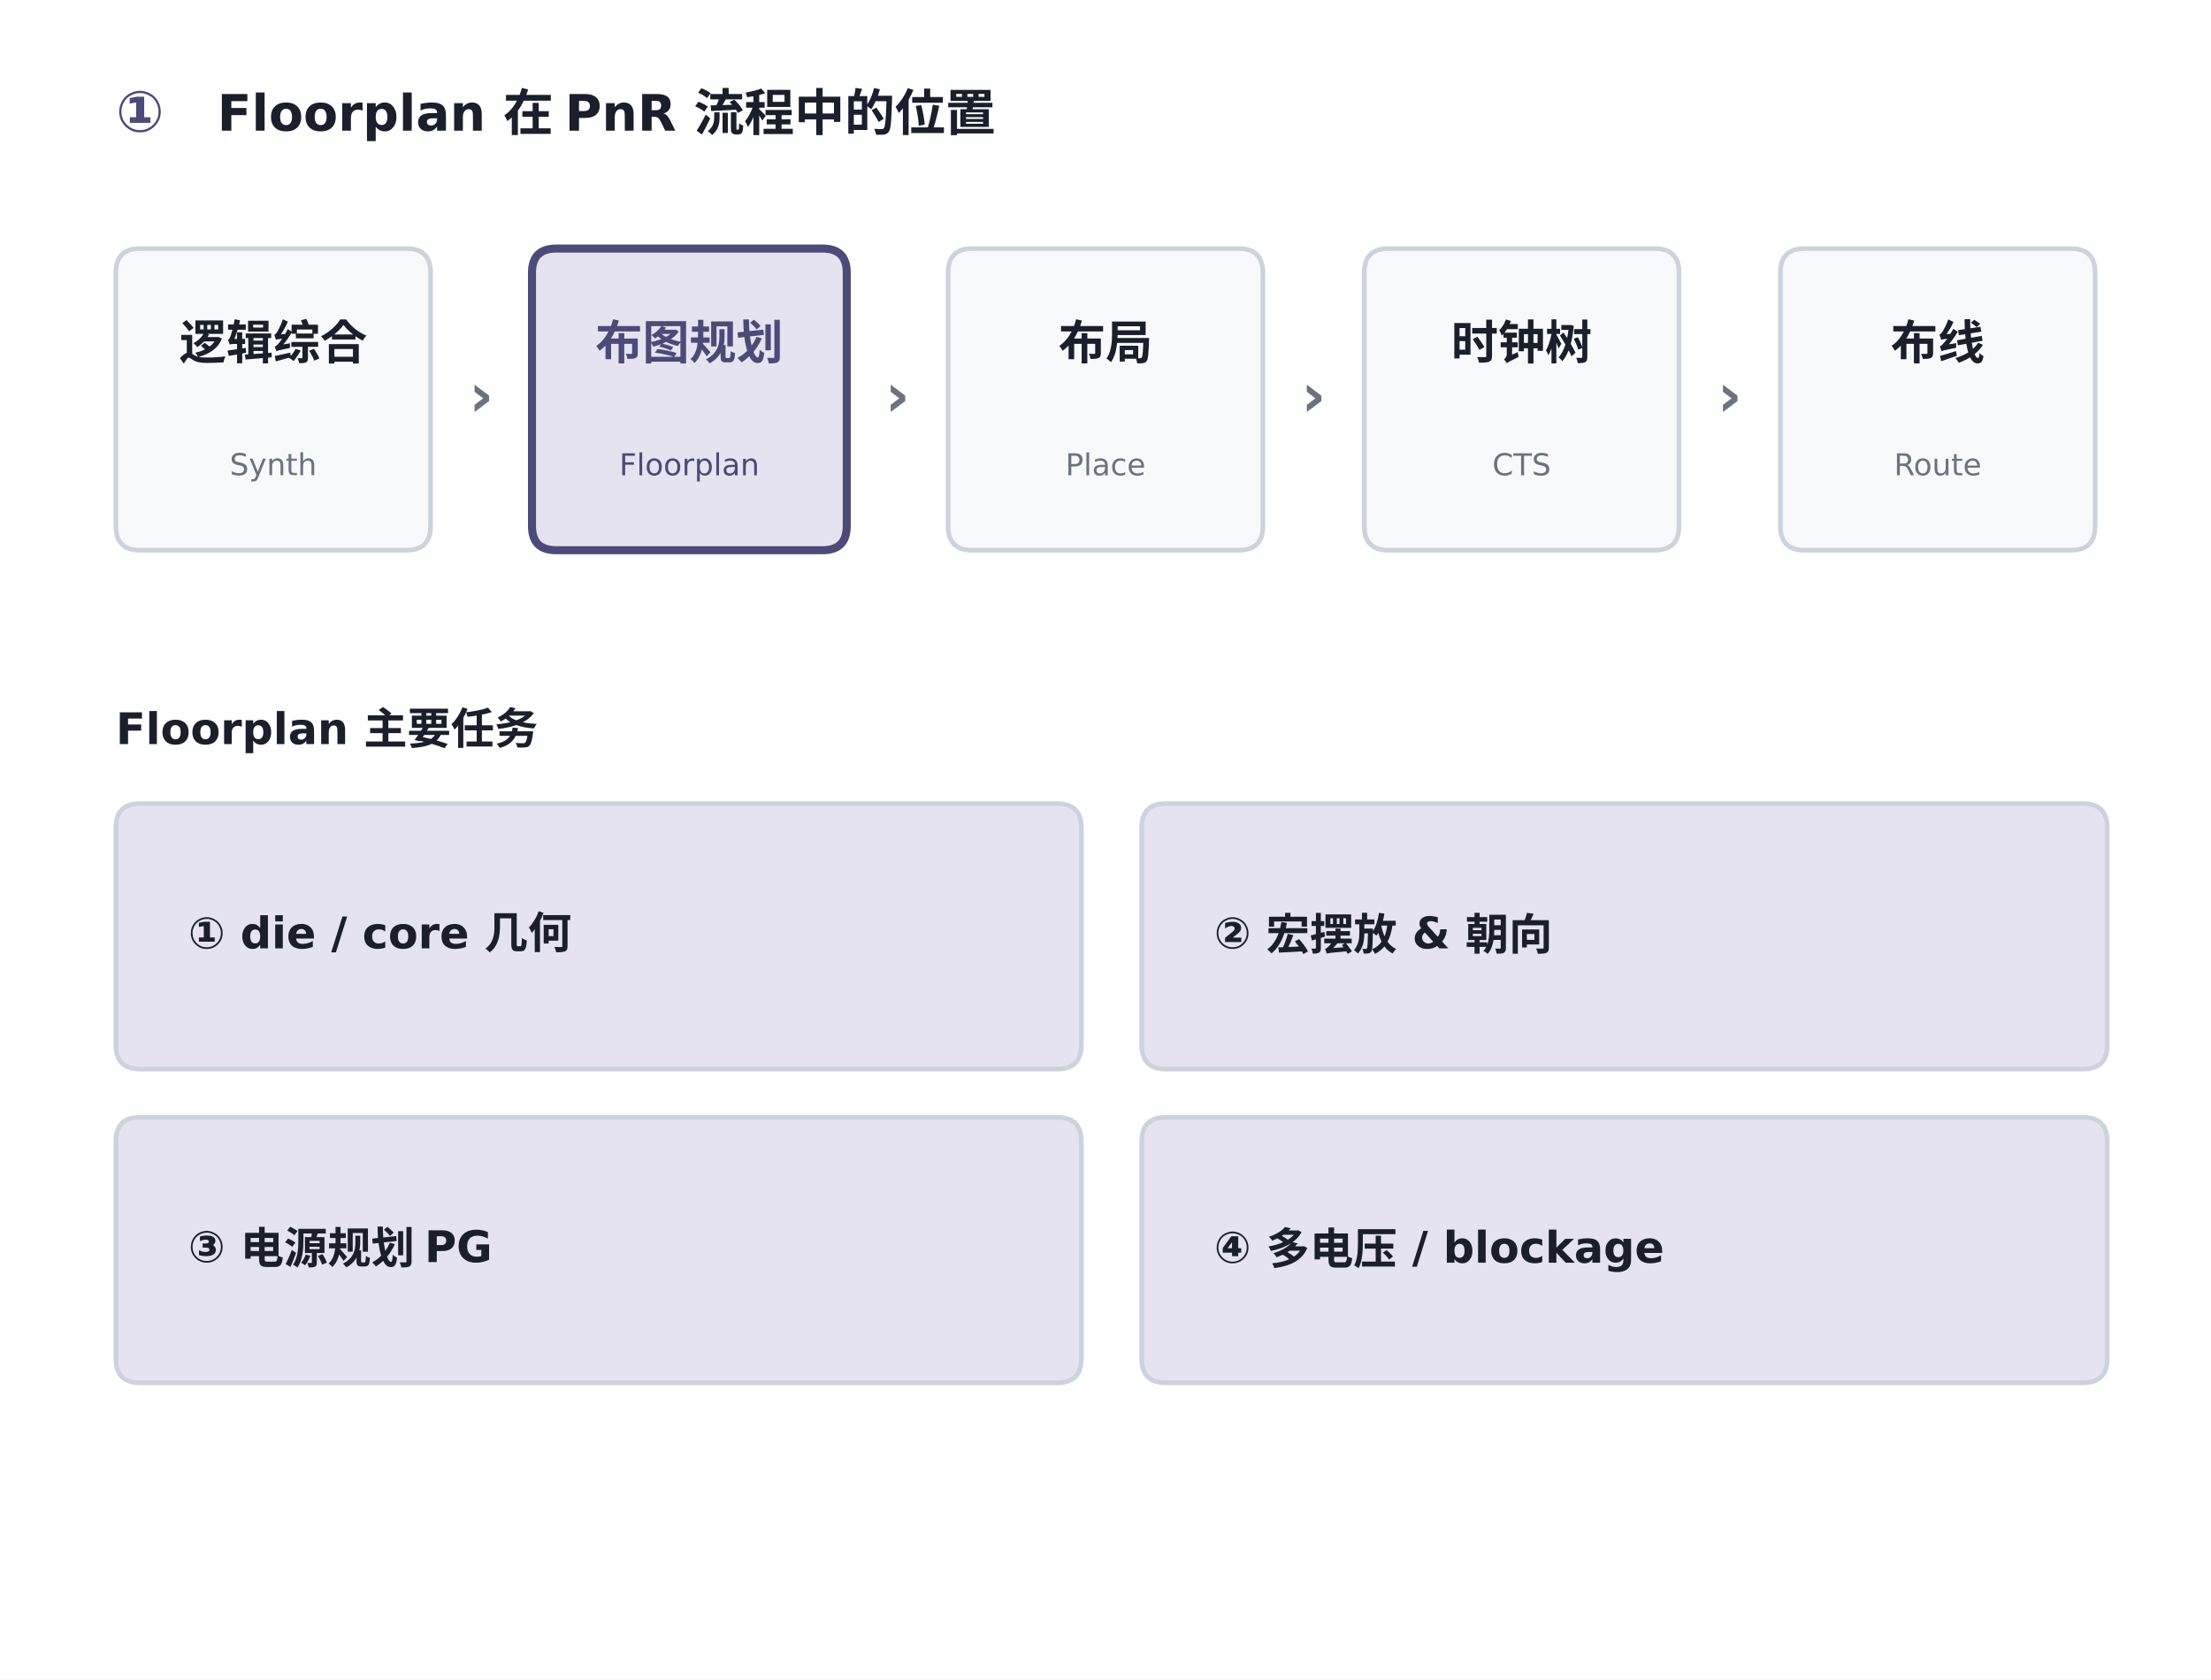
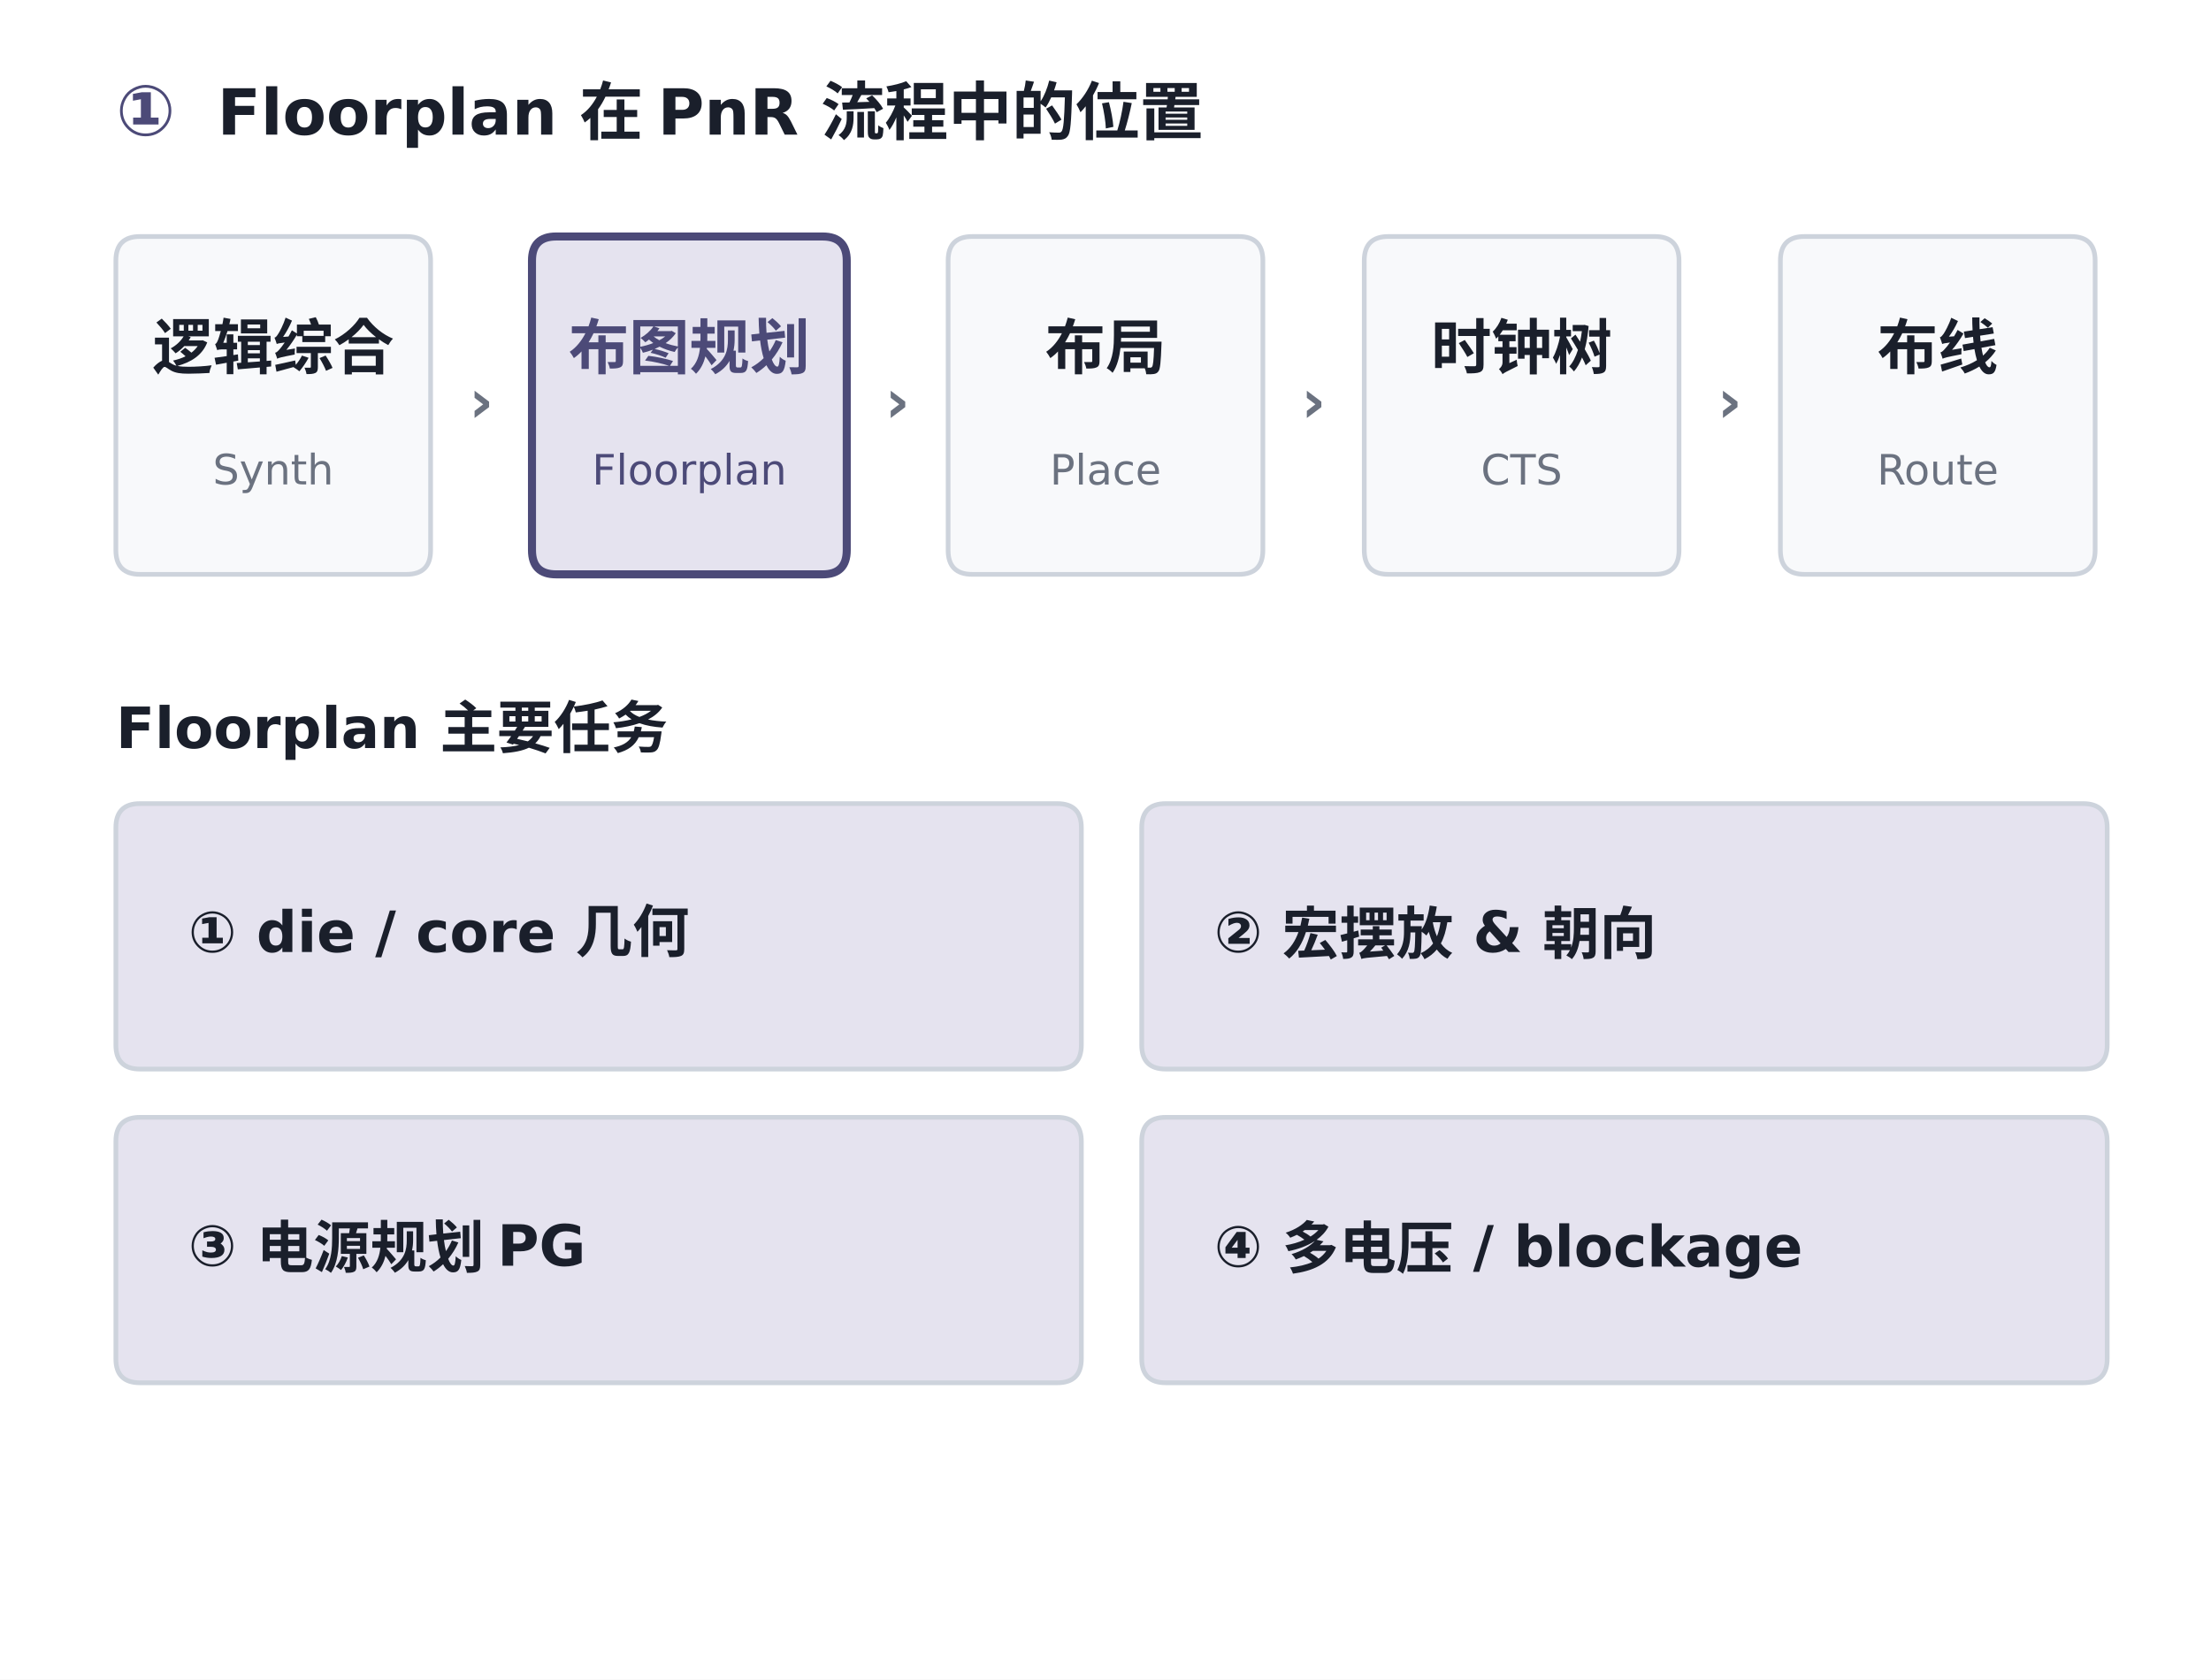
<svg xmlns="http://www.w3.org/2000/svg" width="659.52pt" height="501.12pt" viewBox="0 0 659.52 501.12" version="1.1">
  <defs>
    <style type="text/css">*{stroke-linejoin: round; stroke-linecap: butt}</style>
  </defs>
  <g id="figure_1">
    <g id="patch_1">
      <path d="M 0 501.12  L 659.52 501.12  L 659.52 0  L 0 0  z " style="fill: #ffffff" />
    </g>
    <g id="axes_1">
      <g id="patch_2">
-         <path d="M 5.76 495.36  L 653.76 495.36  L 653.76 5.76  L 5.76 5.76  z " clip-path="url(#p3c3ade0ef4)" style="fill: #ffffff" />
+         <path d="M 5.76 495.36  L 653.76 495.36  L 653.76 5.76  L 5.76 5.76  z " clip-path="url(#p2f2dd11384)" style="fill: #ffffff" />
      </g>
      <g id="patch_3">
-         <path d="M 41.76 164.16  L 121.248 164.16  Q 128.448 164.16 128.448 156.96  L 128.448 81.36  Q 128.448 74.16 121.248 74.16  L 41.76 74.16  Q 34.56 74.16 34.56 81.36  L 34.56 156.96  Q 34.56 164.16 41.76 164.16  z " clip-path="url(#p3c3ade0ef4)" style="fill: #f8f9fb; stroke: #cdd3dc; stroke-width: 1.4; stroke-linejoin: miter" />
+         <path d="M 41.76 171.36  L 121.248 171.36  Q 128.448 171.36 128.448 164.16  L 128.448 77.76  Q 128.448 70.56 121.248 70.56  L 41.76 70.56  Q 34.56 70.56 34.56 77.76  L 34.56 164.16  Q 34.56 171.36 41.76 171.36  z " clip-path="url(#p2f2dd11384)" style="fill: #f8f9fb; stroke: #cdd3dc; stroke-width: 1.4; stroke-linejoin: miter" />
      </g>
      <g id="patch_4">
-         <path d="M 165.888 164.16  L 245.376 164.16  Q 252.576 164.16 252.576 156.96  L 252.576 81.36  Q 252.576 74.16 245.376 74.16  L 165.888 74.16  Q 158.688 74.16 158.688 81.36  L 158.688 156.96  Q 158.688 164.16 165.888 164.16  z " clip-path="url(#p3c3ade0ef4)" style="fill: #e5e3ef; stroke: #4c4a78; stroke-width: 2.4; stroke-linejoin: miter" />
+         <path d="M 165.888 171.36  L 245.376 171.36  Q 252.576 171.36 252.576 164.16  L 252.576 77.76  Q 252.576 70.56 245.376 70.56  L 165.888 70.56  Q 158.688 70.56 158.688 77.76  L 158.688 164.16  Q 158.688 171.36 165.888 171.36  z " clip-path="url(#p2f2dd11384)" style="fill: #e5e3ef; stroke: #4c4a78; stroke-width: 2.4; stroke-linejoin: miter" />
      </g>
      <g id="patch_5">
-         <path d="M 290.016 164.16  L 369.504 164.16  Q 376.704 164.16 376.704 156.96  L 376.704 81.36  Q 376.704 74.16 369.504 74.16  L 290.016 74.16  Q 282.816 74.16 282.816 81.36  L 282.816 156.96  Q 282.816 164.16 290.016 164.16  z " clip-path="url(#p3c3ade0ef4)" style="fill: #f8f9fb; stroke: #cdd3dc; stroke-width: 1.4; stroke-linejoin: miter" />
+         <path d="M 290.016 171.36  L 369.504 171.36  Q 376.704 171.36 376.704 164.16  L 376.704 77.76  Q 376.704 70.56 369.504 70.56  L 290.016 70.56  Q 282.816 70.56 282.816 77.76  L 282.816 164.16  Q 282.816 171.36 290.016 171.36  z " clip-path="url(#p2f2dd11384)" style="fill: #f8f9fb; stroke: #cdd3dc; stroke-width: 1.4; stroke-linejoin: miter" />
      </g>
      <g id="patch_6">
-         <path d="M 414.144 164.16  L 493.632 164.16  Q 500.832 164.16 500.832 156.96  L 500.832 81.36  Q 500.832 74.16 493.632 74.16  L 414.144 74.16  Q 406.944 74.16 406.944 81.36  L 406.944 156.96  Q 406.944 164.16 414.144 164.16  z " clip-path="url(#p3c3ade0ef4)" style="fill: #f8f9fb; stroke: #cdd3dc; stroke-width: 1.4; stroke-linejoin: miter" />
+         <path d="M 414.144 171.36  L 493.632 171.36  Q 500.832 171.36 500.832 164.16  L 500.832 77.76  Q 500.832 70.56 493.632 70.56  L 414.144 70.56  Q 406.944 70.56 406.944 77.76  L 406.944 164.16  Q 406.944 171.36 414.144 171.36  z " clip-path="url(#p2f2dd11384)" style="fill: #f8f9fb; stroke: #cdd3dc; stroke-width: 1.4; stroke-linejoin: miter" />
      </g>
      <g id="patch_7">
-         <path d="M 538.272 164.16  L 617.76 164.16  Q 624.96 164.16 624.96 156.96  L 624.96 81.36  Q 624.96 74.16 617.76 74.16  L 538.272 74.16  Q 531.072 74.16 531.072 81.36  L 531.072 156.96  Q 531.072 164.16 538.272 164.16  z " clip-path="url(#p3c3ade0ef4)" style="fill: #f8f9fb; stroke: #cdd3dc; stroke-width: 1.4; stroke-linejoin: miter" />
+         <path d="M 538.272 171.36  L 617.76 171.36  Q 624.96 171.36 624.96 164.16  L 624.96 77.76  Q 624.96 70.56 617.76 70.56  L 538.272 70.56  Q 531.072 70.56 531.072 77.76  L 531.072 164.16  Q 531.072 171.36 538.272 171.36  z " clip-path="url(#p2f2dd11384)" style="fill: #f8f9fb; stroke: #cdd3dc; stroke-width: 1.4; stroke-linejoin: miter" />
      </g>
      <g id="patch_8">
-         <path d="M 41.76 318.96  L 315.36 318.96  Q 322.56 318.96 322.56 311.76  L 322.56 246.96  Q 322.56 239.76 315.36 239.76  L 41.76 239.76  Q 34.56 239.76 34.56 246.96  L 34.56 311.76  Q 34.56 318.96 41.76 318.96  z " clip-path="url(#p3c3ade0ef4)" style="fill: #e5e3ef; stroke: #cdd3dc; stroke-width: 1.4; stroke-linejoin: miter" />
+         <path d="M 41.76 318.96  L 315.36 318.96  Q 322.56 318.96 322.56 311.76  L 322.56 246.96  Q 322.56 239.76 315.36 239.76  L 41.76 239.76  Q 34.56 239.76 34.56 246.96  L 34.56 311.76  Q 34.56 318.96 41.76 318.96  z " clip-path="url(#p2f2dd11384)" style="fill: #e5e3ef; stroke: #cdd3dc; stroke-width: 1.4; stroke-linejoin: miter" />
      </g>
      <g id="patch_9">
-         <path d="M 347.76 318.96  L 621.36 318.96  Q 628.56 318.96 628.56 311.76  L 628.56 246.96  Q 628.56 239.76 621.36 239.76  L 347.76 239.76  Q 340.56 239.76 340.56 246.96  L 340.56 311.76  Q 340.56 318.96 347.76 318.96  z " clip-path="url(#p3c3ade0ef4)" style="fill: #e5e3ef; stroke: #cdd3dc; stroke-width: 1.4; stroke-linejoin: miter" />
+         <path d="M 347.76 318.96  L 621.36 318.96  Q 628.56 318.96 628.56 311.76  L 628.56 246.96  Q 628.56 239.76 621.36 239.76  L 347.76 239.76  Q 340.56 239.76 340.56 246.96  L 340.56 311.76  Q 340.56 318.96 347.76 318.96  z " clip-path="url(#p2f2dd11384)" style="fill: #e5e3ef; stroke: #cdd3dc; stroke-width: 1.4; stroke-linejoin: miter" />
      </g>
      <g id="patch_10">
-         <path d="M 41.76 412.56  L 315.36 412.56  Q 322.56 412.56 322.56 405.36  L 322.56 340.56  Q 322.56 333.36 315.36 333.36  L 41.76 333.36  Q 34.56 333.36 34.56 340.56  L 34.56 405.36  Q 34.56 412.56 41.76 412.56  z " clip-path="url(#p3c3ade0ef4)" style="fill: #e5e3ef; stroke: #cdd3dc; stroke-width: 1.4; stroke-linejoin: miter" />
+         <path d="M 41.76 412.56  L 315.36 412.56  Q 322.56 412.56 322.56 405.36  L 322.56 340.56  Q 322.56 333.36 315.36 333.36  L 41.76 333.36  Q 34.56 333.36 34.56 340.56  L 34.56 405.36  Q 34.56 412.56 41.76 412.56  z " clip-path="url(#p2f2dd11384)" style="fill: #e5e3ef; stroke: #cdd3dc; stroke-width: 1.4; stroke-linejoin: miter" />
      </g>
      <g id="patch_11">
-         <path d="M 347.76 412.56  L 621.36 412.56  Q 628.56 412.56 628.56 405.36  L 628.56 340.56  Q 628.56 333.36 621.36 333.36  L 347.76 333.36  Q 340.56 333.36 340.56 340.56  L 340.56 405.36  Q 340.56 412.56 347.76 412.56  z " clip-path="url(#p3c3ade0ef4)" style="fill: #e5e3ef; stroke: #cdd3dc; stroke-width: 1.4; stroke-linejoin: miter" />
+         <path d="M 347.76 412.56  L 621.36 412.56  Q 628.56 412.56 628.56 405.36  L 628.56 340.56  Q 628.56 333.36 621.36 333.36  L 347.76 333.36  Q 340.56 333.36 340.56 340.56  L 340.56 405.36  Q 340.56 412.56 347.76 412.56  z " clip-path="url(#p2f2dd11384)" style="fill: #e5e3ef; stroke: #cdd3dc; stroke-width: 1.4; stroke-linejoin: miter" />
      </g>
      <g id="text_1">
-         <text style="font-weight: 700; font-size: 14px; font-family: 'Microsoft YaHei', 'Microsoft YaHei UI', 'SimHei', 'Segoe UI', 'DejaVu Sans', sans-serif; text-anchor: middle; fill: #1a1f2b" x="81.504" y="107.175" transform="rotate(-0 81.504 107.1755)">逻辑综合</text>
+         <text style="font-weight: 700; font-size: 18px; font-family: 'Microsoft YaHei', 'Microsoft YaHei UI', 'SimHei', 'Segoe UI', 'DejaVu Sans', sans-serif; text-anchor: middle; fill: #1a1f2b" x="81.504" y="110.077" transform="rotate(-0 81.504 110.077)">逻辑综合</text>
      </g>
      <g id="text_2">
-         <text style="font-size: 9px; font-family: 'Microsoft YaHei', 'Microsoft YaHei UI', 'SimHei', 'Segoe UI', 'DejaVu Sans', sans-serif; text-anchor: middle; fill: #6b7280" x="81.504" y="141.773" transform="rotate(-0 81.504 141.7725)">Synth</text>
+         <text style="font-size: 12.5px; font-family: 'Microsoft YaHei', 'Microsoft YaHei UI', 'SimHei', 'Segoe UI', 'DejaVu Sans', sans-serif; text-anchor: middle; fill: #6b7280" x="81.504" y="144.526" transform="rotate(-0 81.504 144.5263)">Synth</text>
      </g>
      <g id="text_3">
-         <text style="font-weight: 700; font-size: 14px; font-family: 'Microsoft YaHei', 'Microsoft YaHei UI', 'SimHei', 'Segoe UI', 'DejaVu Sans', sans-serif; text-anchor: middle; fill: #4c4a78" x="205.632" y="107.175" transform="rotate(-0 205.632 107.1755)">布图规划</text>
+         <text style="font-weight: 700; font-size: 18px; font-family: 'Microsoft YaHei', 'Microsoft YaHei UI', 'SimHei', 'Segoe UI', 'DejaVu Sans', sans-serif; text-anchor: middle; fill: #4c4a78" x="205.632" y="110.077" transform="rotate(-0 205.632 110.077)">布图规划</text>
      </g>
      <g id="text_4">
-         <text style="font-size: 9px; font-family: 'Microsoft YaHei', 'Microsoft YaHei UI', 'SimHei', 'Segoe UI', 'DejaVu Sans', sans-serif; text-anchor: middle; fill: #4c4a78" x="205.632" y="141.799" transform="rotate(-0 205.632 141.7985)">Floorplan</text>
+         <text style="font-size: 12.5px; font-family: 'Microsoft YaHei', 'Microsoft YaHei UI', 'SimHei', 'Segoe UI', 'DejaVu Sans', sans-serif; text-anchor: middle; fill: #4c4a78" x="205.632" y="144.562" transform="rotate(-0 205.632 144.5624)">Floorplan</text>
      </g>
      <g id="text_5">
-         <text style="font-weight: 700; font-size: 14px; font-family: 'Microsoft YaHei', 'Microsoft YaHei UI', 'SimHei', 'Segoe UI', 'DejaVu Sans', sans-serif; text-anchor: middle; fill: #1a1f2b" x="329.76" y="107.175" transform="rotate(-0 329.76 107.1755)">布局</text>
+         <text style="font-weight: 700; font-size: 18px; font-family: 'Microsoft YaHei', 'Microsoft YaHei UI', 'SimHei', 'Segoe UI', 'DejaVu Sans', sans-serif; text-anchor: middle; fill: #1a1f2b" x="329.76" y="110.077" transform="rotate(-0 329.76 110.077)">布局</text>
      </g>
      <g id="text_6">
-         <text style="font-size: 9px; font-family: 'Microsoft YaHei', 'Microsoft YaHei UI', 'SimHei', 'Segoe UI', 'DejaVu Sans', sans-serif; text-anchor: middle; fill: #6b7280" x="329.76" y="141.799" transform="rotate(-0 329.76 141.7985)">Place</text>
+         <text style="font-size: 12.5px; font-family: 'Microsoft YaHei', 'Microsoft YaHei UI', 'SimHei', 'Segoe UI', 'DejaVu Sans', sans-serif; text-anchor: middle; fill: #6b7280" x="329.76" y="144.562" transform="rotate(-0 329.76 144.5624)">Place</text>
      </g>
      <g id="text_7">
-         <text style="font-weight: 700; font-size: 14px; font-family: 'Microsoft YaHei', 'Microsoft YaHei UI', 'SimHei', 'Segoe UI', 'DejaVu Sans', sans-serif; text-anchor: middle; fill: #1a1f2b" x="453.888" y="107.175" transform="rotate(-0 453.888 107.1755)">时钟树</text>
+         <text style="font-weight: 700; font-size: 18px; font-family: 'Microsoft YaHei', 'Microsoft YaHei UI', 'SimHei', 'Segoe UI', 'DejaVu Sans', sans-serif; text-anchor: middle; fill: #1a1f2b" x="453.888" y="110.077" transform="rotate(-0 453.888 110.077)">时钟树</text>
      </g>
      <g id="text_8">
-         <text style="font-size: 9px; font-family: 'Microsoft YaHei', 'Microsoft YaHei UI', 'SimHei', 'Segoe UI', 'DejaVu Sans', sans-serif; text-anchor: middle; fill: #6b7280" x="453.888" y="141.799" transform="rotate(-0 453.888 141.7985)">CTS</text>
+         <text style="font-size: 12.5px; font-family: 'Microsoft YaHei', 'Microsoft YaHei UI', 'SimHei', 'Segoe UI', 'DejaVu Sans', sans-serif; text-anchor: middle; fill: #6b7280" x="453.888" y="144.562" transform="rotate(-0 453.888 144.5624)">CTS</text>
      </g>
      <g id="text_9">
-         <text style="font-weight: 700; font-size: 14px; font-family: 'Microsoft YaHei', 'Microsoft YaHei UI', 'SimHei', 'Segoe UI', 'DejaVu Sans', sans-serif; text-anchor: middle; fill: #1a1f2b" x="578.016" y="107.175" transform="rotate(-0 578.016 107.1755)">布线</text>
+         <text style="font-weight: 700; font-size: 18px; font-family: 'Microsoft YaHei', 'Microsoft YaHei UI', 'SimHei', 'Segoe UI', 'DejaVu Sans', sans-serif; text-anchor: middle; fill: #1a1f2b" x="578.016" y="110.077" transform="rotate(-0 578.016 110.077)">布线</text>
      </g>
      <g id="text_10">
-         <text style="font-size: 9px; font-family: 'Microsoft YaHei', 'Microsoft YaHei UI', 'SimHei', 'Segoe UI', 'DejaVu Sans', sans-serif; text-anchor: middle; fill: #6b7280" x="578.016" y="141.799" transform="rotate(-0 578.016 141.7985)">Route</text>
+         <text style="font-size: 12.5px; font-family: 'Microsoft YaHei', 'Microsoft YaHei UI', 'SimHei', 'Segoe UI', 'DejaVu Sans', sans-serif; text-anchor: middle; fill: #6b7280" x="578.016" y="144.562" transform="rotate(-0 578.016 144.5624)">Route</text>
      </g>
      <g id="text_11">
-         <text style="font-weight: 700; font-size: 13px; font-family: 'Microsoft YaHei', 'Microsoft YaHei UI', 'SimHei', 'Segoe UI', 'DejaVu Sans', sans-serif; text-anchor: start; fill: #1a1f2b" x="34.56" y="222.006" transform="rotate(-0 34.56 222.0062)">Floorplan 主要任务</text>
+         <text style="font-weight: 700; font-size: 17px; font-family: 'Microsoft YaHei', 'Microsoft YaHei UI', 'SimHei', 'Segoe UI', 'DejaVu Sans', sans-serif; text-anchor: start; fill: #1a1f2b" x="34.56" y="223.19" transform="rotate(-0 34.56 223.1896)">Floorplan 主要任务</text>
      </g>
      <g id="text_12">
-         <text style="font-weight: 700; font-size: 13px; font-family: 'Microsoft YaHei', 'Microsoft YaHei UI', 'SimHei', 'Segoe UI', 'DejaVu Sans', sans-serif; text-anchor: start; fill: #1a1f2b" x="56.16" y="282.94" transform="rotate(-0 56.16 282.9401)">① die / core 几何</text>
+         <text style="font-weight: 700; font-size: 17px; font-family: 'Microsoft YaHei', 'Microsoft YaHei UI', 'SimHei', 'Segoe UI', 'DejaVu Sans', sans-serif; text-anchor: start; fill: #1a1f2b" x="56.16" y="284.042" transform="rotate(-0 56.16 284.0416)">① die / core 几何</text>
      </g>
      <g id="text_13">
-         <text style="font-weight: 700; font-size: 13px; font-family: 'Microsoft YaHei', 'Microsoft YaHei UI', 'SimHei', 'Segoe UI', 'DejaVu Sans', sans-serif; text-anchor: start; fill: #1a1f2b" x="362.16" y="282.94" transform="rotate(-0 362.16 282.9401)">② 宏摆放 &amp; 朝向</text>
+         <text style="font-weight: 700; font-size: 17px; font-family: 'Microsoft YaHei', 'Microsoft YaHei UI', 'SimHei', 'Segoe UI', 'DejaVu Sans', sans-serif; text-anchor: start; fill: #1a1f2b" x="362.16" y="284.042" transform="rotate(-0 362.16 284.0416)">② 宏摆放 &amp; 朝向</text>
      </g>
      <g id="text_14">
-         <text style="font-weight: 700; font-size: 13px; font-family: 'Microsoft YaHei', 'Microsoft YaHei UI', 'SimHei', 'Segoe UI', 'DejaVu Sans', sans-serif; text-anchor: start; fill: #1a1f2b" x="56.16" y="376.54" transform="rotate(-0 56.16 376.5401)">③ 电源规划 PG</text>
+         <text style="font-weight: 700; font-size: 17px; font-family: 'Microsoft YaHei', 'Microsoft YaHei UI', 'SimHei', 'Segoe UI', 'DejaVu Sans', sans-serif; text-anchor: start; fill: #1a1f2b" x="56.16" y="377.642" transform="rotate(-0 56.16 377.6416)">③ 电源规划 PG</text>
      </g>
      <g id="text_15">
-         <text style="font-weight: 700; font-size: 13px; font-family: 'Microsoft YaHei', 'Microsoft YaHei UI', 'SimHei', 'Segoe UI', 'DejaVu Sans', sans-serif; text-anchor: start; fill: #1a1f2b" x="362.16" y="376.73" transform="rotate(-0 362.16 376.73)">④ 多电压 / blockage</text>
+         <text style="font-weight: 700; font-size: 17px; font-family: 'Microsoft YaHei', 'Microsoft YaHei UI', 'SimHei', 'Segoe UI', 'DejaVu Sans', sans-serif; text-anchor: start; fill: #1a1f2b" x="362.16" y="377.89" transform="rotate(-0 362.16 377.89)">④ 多电压 / blockage</text>
      </g>
      <g id="text_16">
-         <text style="font-weight: 700; font-size: 18px; font-family: 'Microsoft YaHei', 'Microsoft YaHei UI', 'SimHei', 'Segoe UI', 'DejaVu Sans', sans-serif; text-anchor: middle; fill: #6b7280" x="143.568" y="124.117" transform="rotate(-0 143.568 124.117)">›</text>
+         <text style="font-weight: 700; font-size: 18px; font-family: 'Microsoft YaHei', 'Microsoft YaHei UI', 'SimHei', 'Segoe UI', 'DejaVu Sans', sans-serif; text-anchor: middle; fill: #6b7280" x="143.568" y="125.917" transform="rotate(-0 143.568 125.917)">›</text>
      </g>
      <g id="text_17">
-         <text style="font-weight: 700; font-size: 18px; font-family: 'Microsoft YaHei', 'Microsoft YaHei UI', 'SimHei', 'Segoe UI', 'DejaVu Sans', sans-serif; text-anchor: middle; fill: #6b7280" x="267.696" y="124.117" transform="rotate(-0 267.696 124.117)">›</text>
+         <text style="font-weight: 700; font-size: 18px; font-family: 'Microsoft YaHei', 'Microsoft YaHei UI', 'SimHei', 'Segoe UI', 'DejaVu Sans', sans-serif; text-anchor: middle; fill: #6b7280" x="267.696" y="125.917" transform="rotate(-0 267.696 125.917)">›</text>
      </g>
      <g id="text_18">
-         <text style="font-weight: 700; font-size: 18px; font-family: 'Microsoft YaHei', 'Microsoft YaHei UI', 'SimHei', 'Segoe UI', 'DejaVu Sans', sans-serif; text-anchor: middle; fill: #6b7280" x="391.824" y="124.117" transform="rotate(-0 391.824 124.117)">›</text>
+         <text style="font-weight: 700; font-size: 18px; font-family: 'Microsoft YaHei', 'Microsoft YaHei UI', 'SimHei', 'Segoe UI', 'DejaVu Sans', sans-serif; text-anchor: middle; fill: #6b7280" x="391.824" y="125.917" transform="rotate(-0 391.824 125.917)">›</text>
      </g>
      <g id="text_19">
-         <text style="font-weight: 700; font-size: 18px; font-family: 'Microsoft YaHei', 'Microsoft YaHei UI', 'SimHei', 'Segoe UI', 'DejaVu Sans', sans-serif; text-anchor: middle; fill: #6b7280" x="515.952" y="124.117" transform="rotate(-0 515.952 124.117)">›</text>
+         <text style="font-weight: 700; font-size: 18px; font-family: 'Microsoft YaHei', 'Microsoft YaHei UI', 'SimHei', 'Segoe UI', 'DejaVu Sans', sans-serif; text-anchor: middle; fill: #6b7280" x="515.952" y="125.917" transform="rotate(-0 515.952 125.917)">›</text>
      </g>
      <g id="text_20">
-         <text style="font-weight: 700; font-size: 17px; font-family: 'Microsoft YaHei', 'Microsoft YaHei UI', 'SimHei', 'Segoe UI', 'DejaVu Sans', sans-serif; text-anchor: start; fill: #4c4a78" x="34.56" y="39.242" transform="rotate(-0 34.56 39.24164)">①</text>
+         <text style="font-weight: 700; font-size: 21px; font-family: 'Microsoft YaHei', 'Microsoft YaHei UI', 'SimHei', 'Segoe UI', 'DejaVu Sans', sans-serif; text-anchor: start; fill: #4c4a78" x="34.56" y="40.343" transform="rotate(-0 34.56 40.3432)">①</text>
      </g>
      <g id="text_21">
-         <text style="font-weight: 700; font-size: 15px; font-family: 'Microsoft YaHei', 'Microsoft YaHei UI', 'SimHei', 'Segoe UI', 'DejaVu Sans', sans-serif; text-anchor: start; fill: #1a1f2b" x="64.8" y="38.984" transform="rotate(-0 64.8 38.98383)">Floorplan 在 PnR 流程中的位置</text>
+         <text style="font-weight: 700; font-size: 19px; font-family: 'Microsoft YaHei', 'Microsoft YaHei UI', 'SimHei', 'Segoe UI', 'DejaVu Sans', sans-serif; text-anchor: start; fill: #1a1f2b" x="64.8" y="40.164" transform="rotate(-0 64.8 40.16352)">Floorplan 在 PnR 流程中的位置</text>
      </g>
    </g>
  </g>
  <defs>
-     <clipPath id="p3c3ade0ef4">
+     <clipPath id="p2f2dd11384">
      <rect x="5.76" y="5.76" width="648" height="489.6" />
    </clipPath>
  </defs>
</svg>
